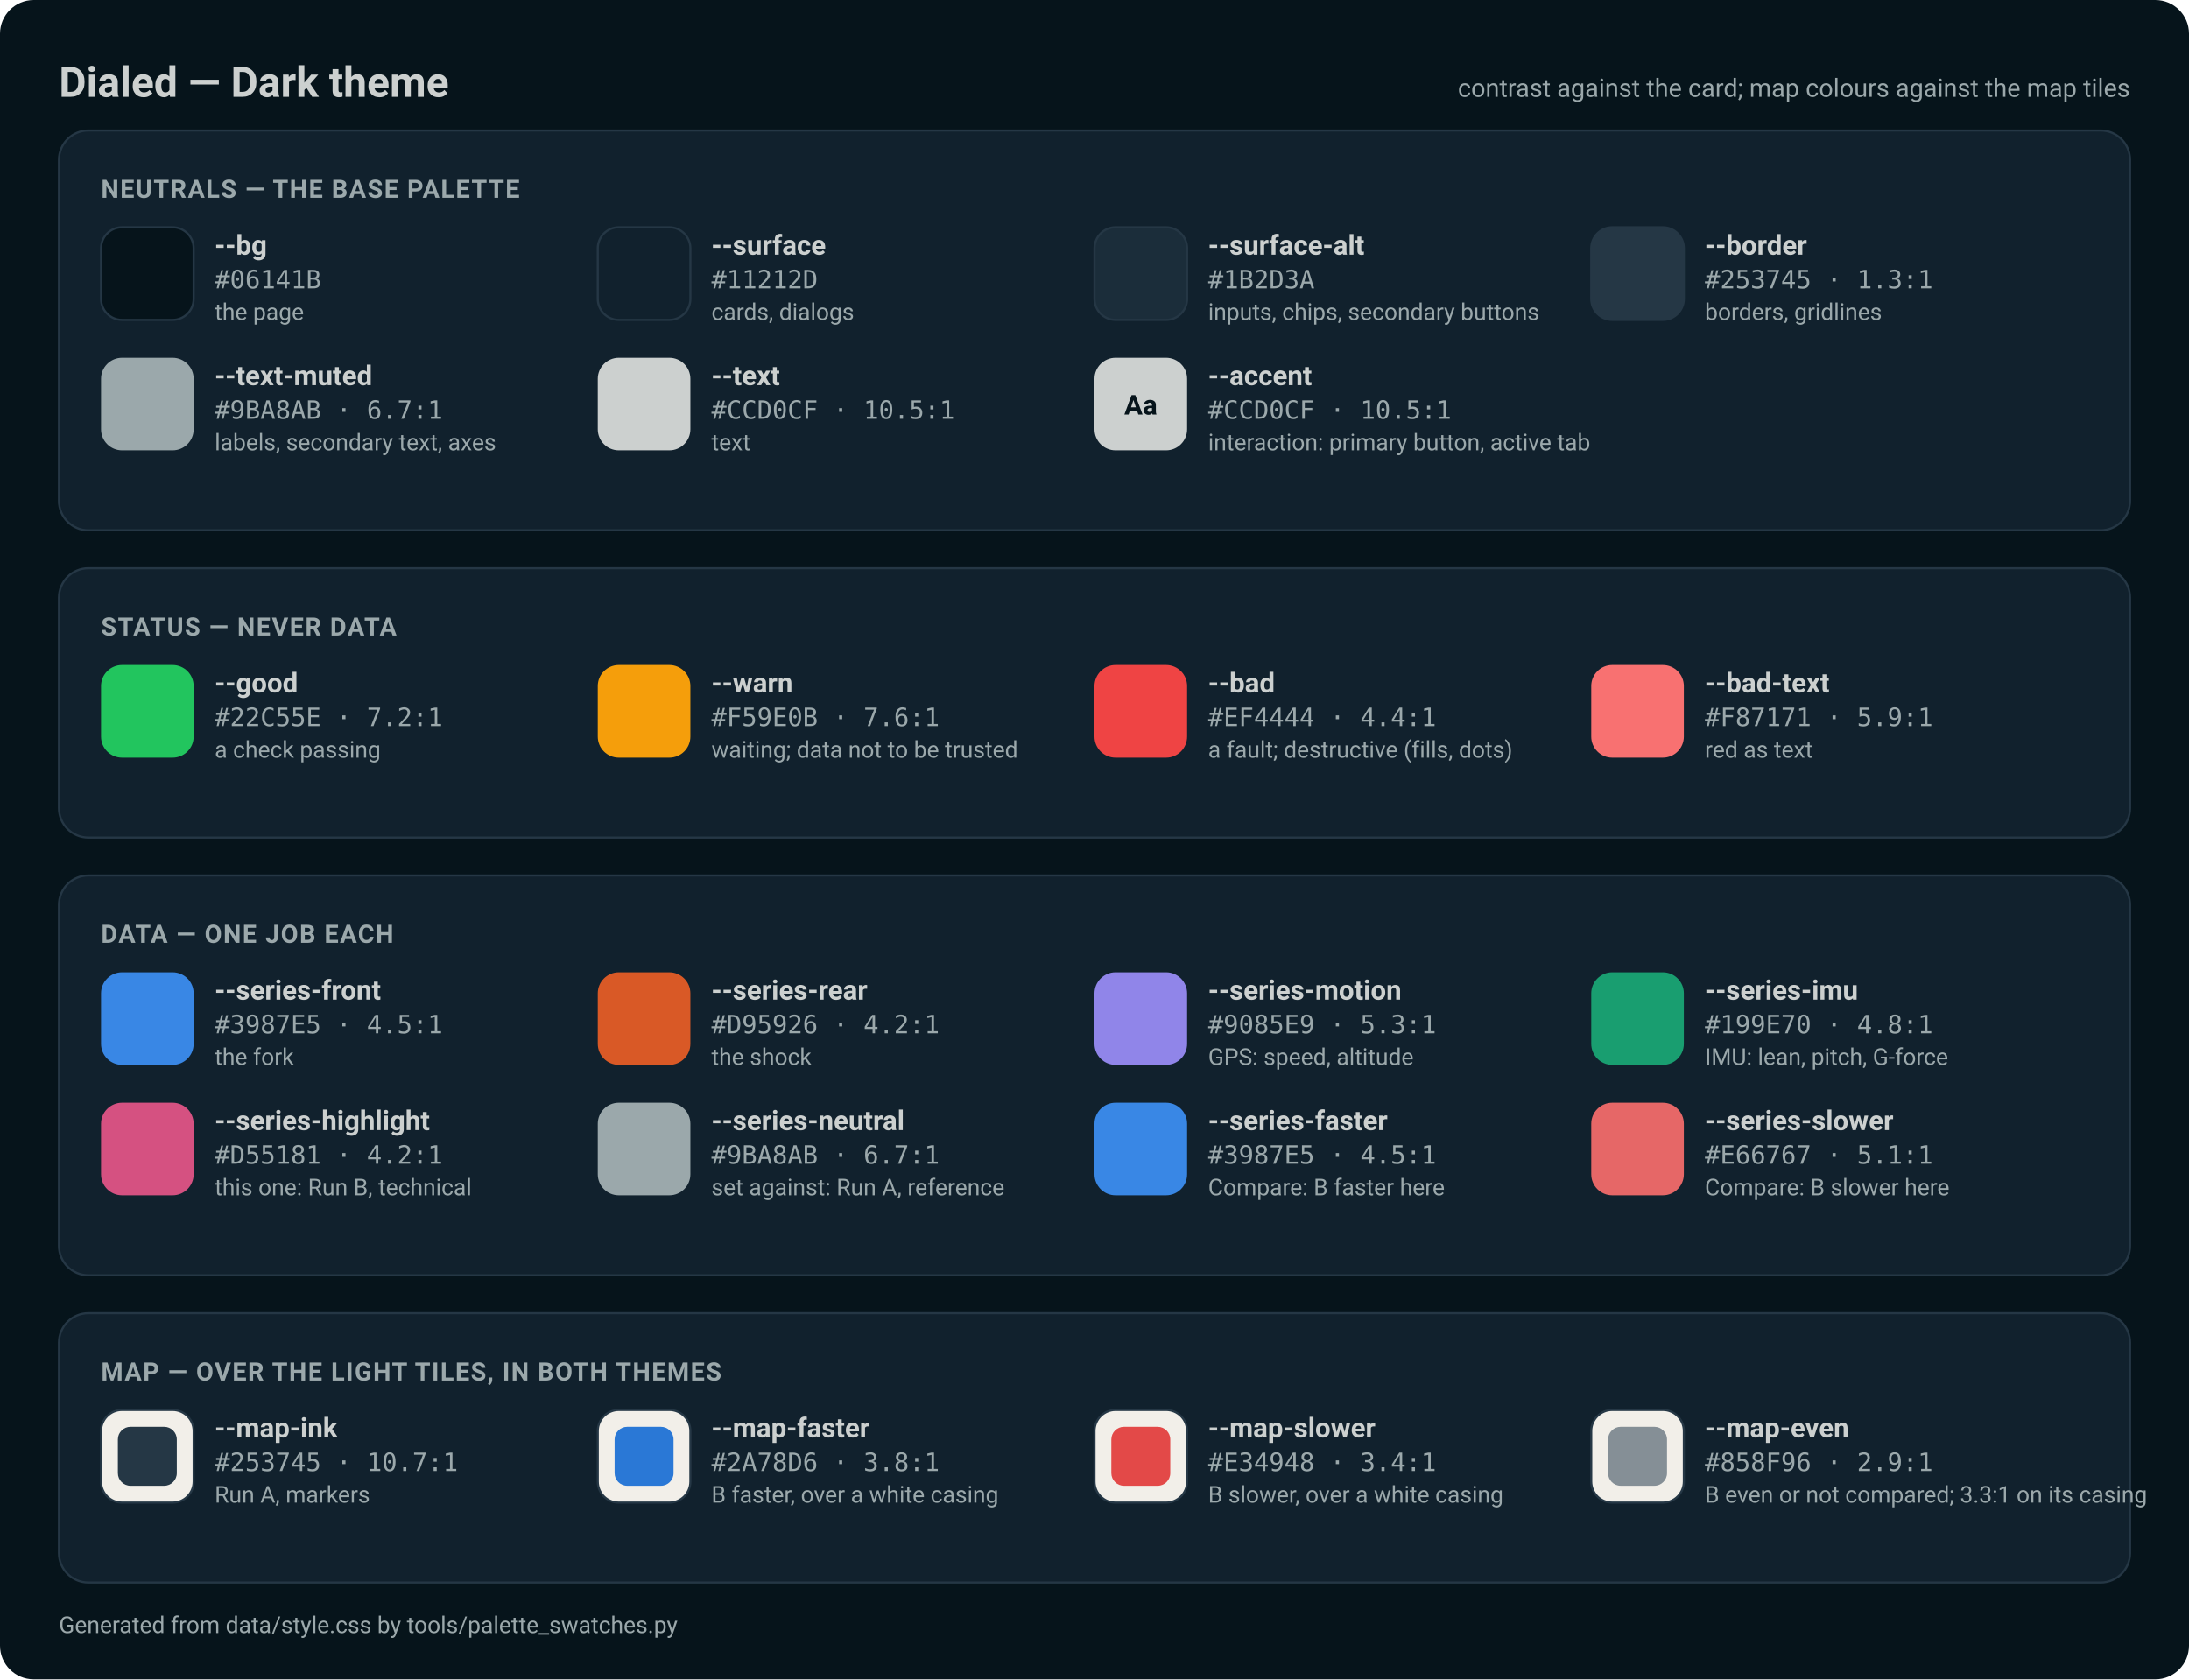
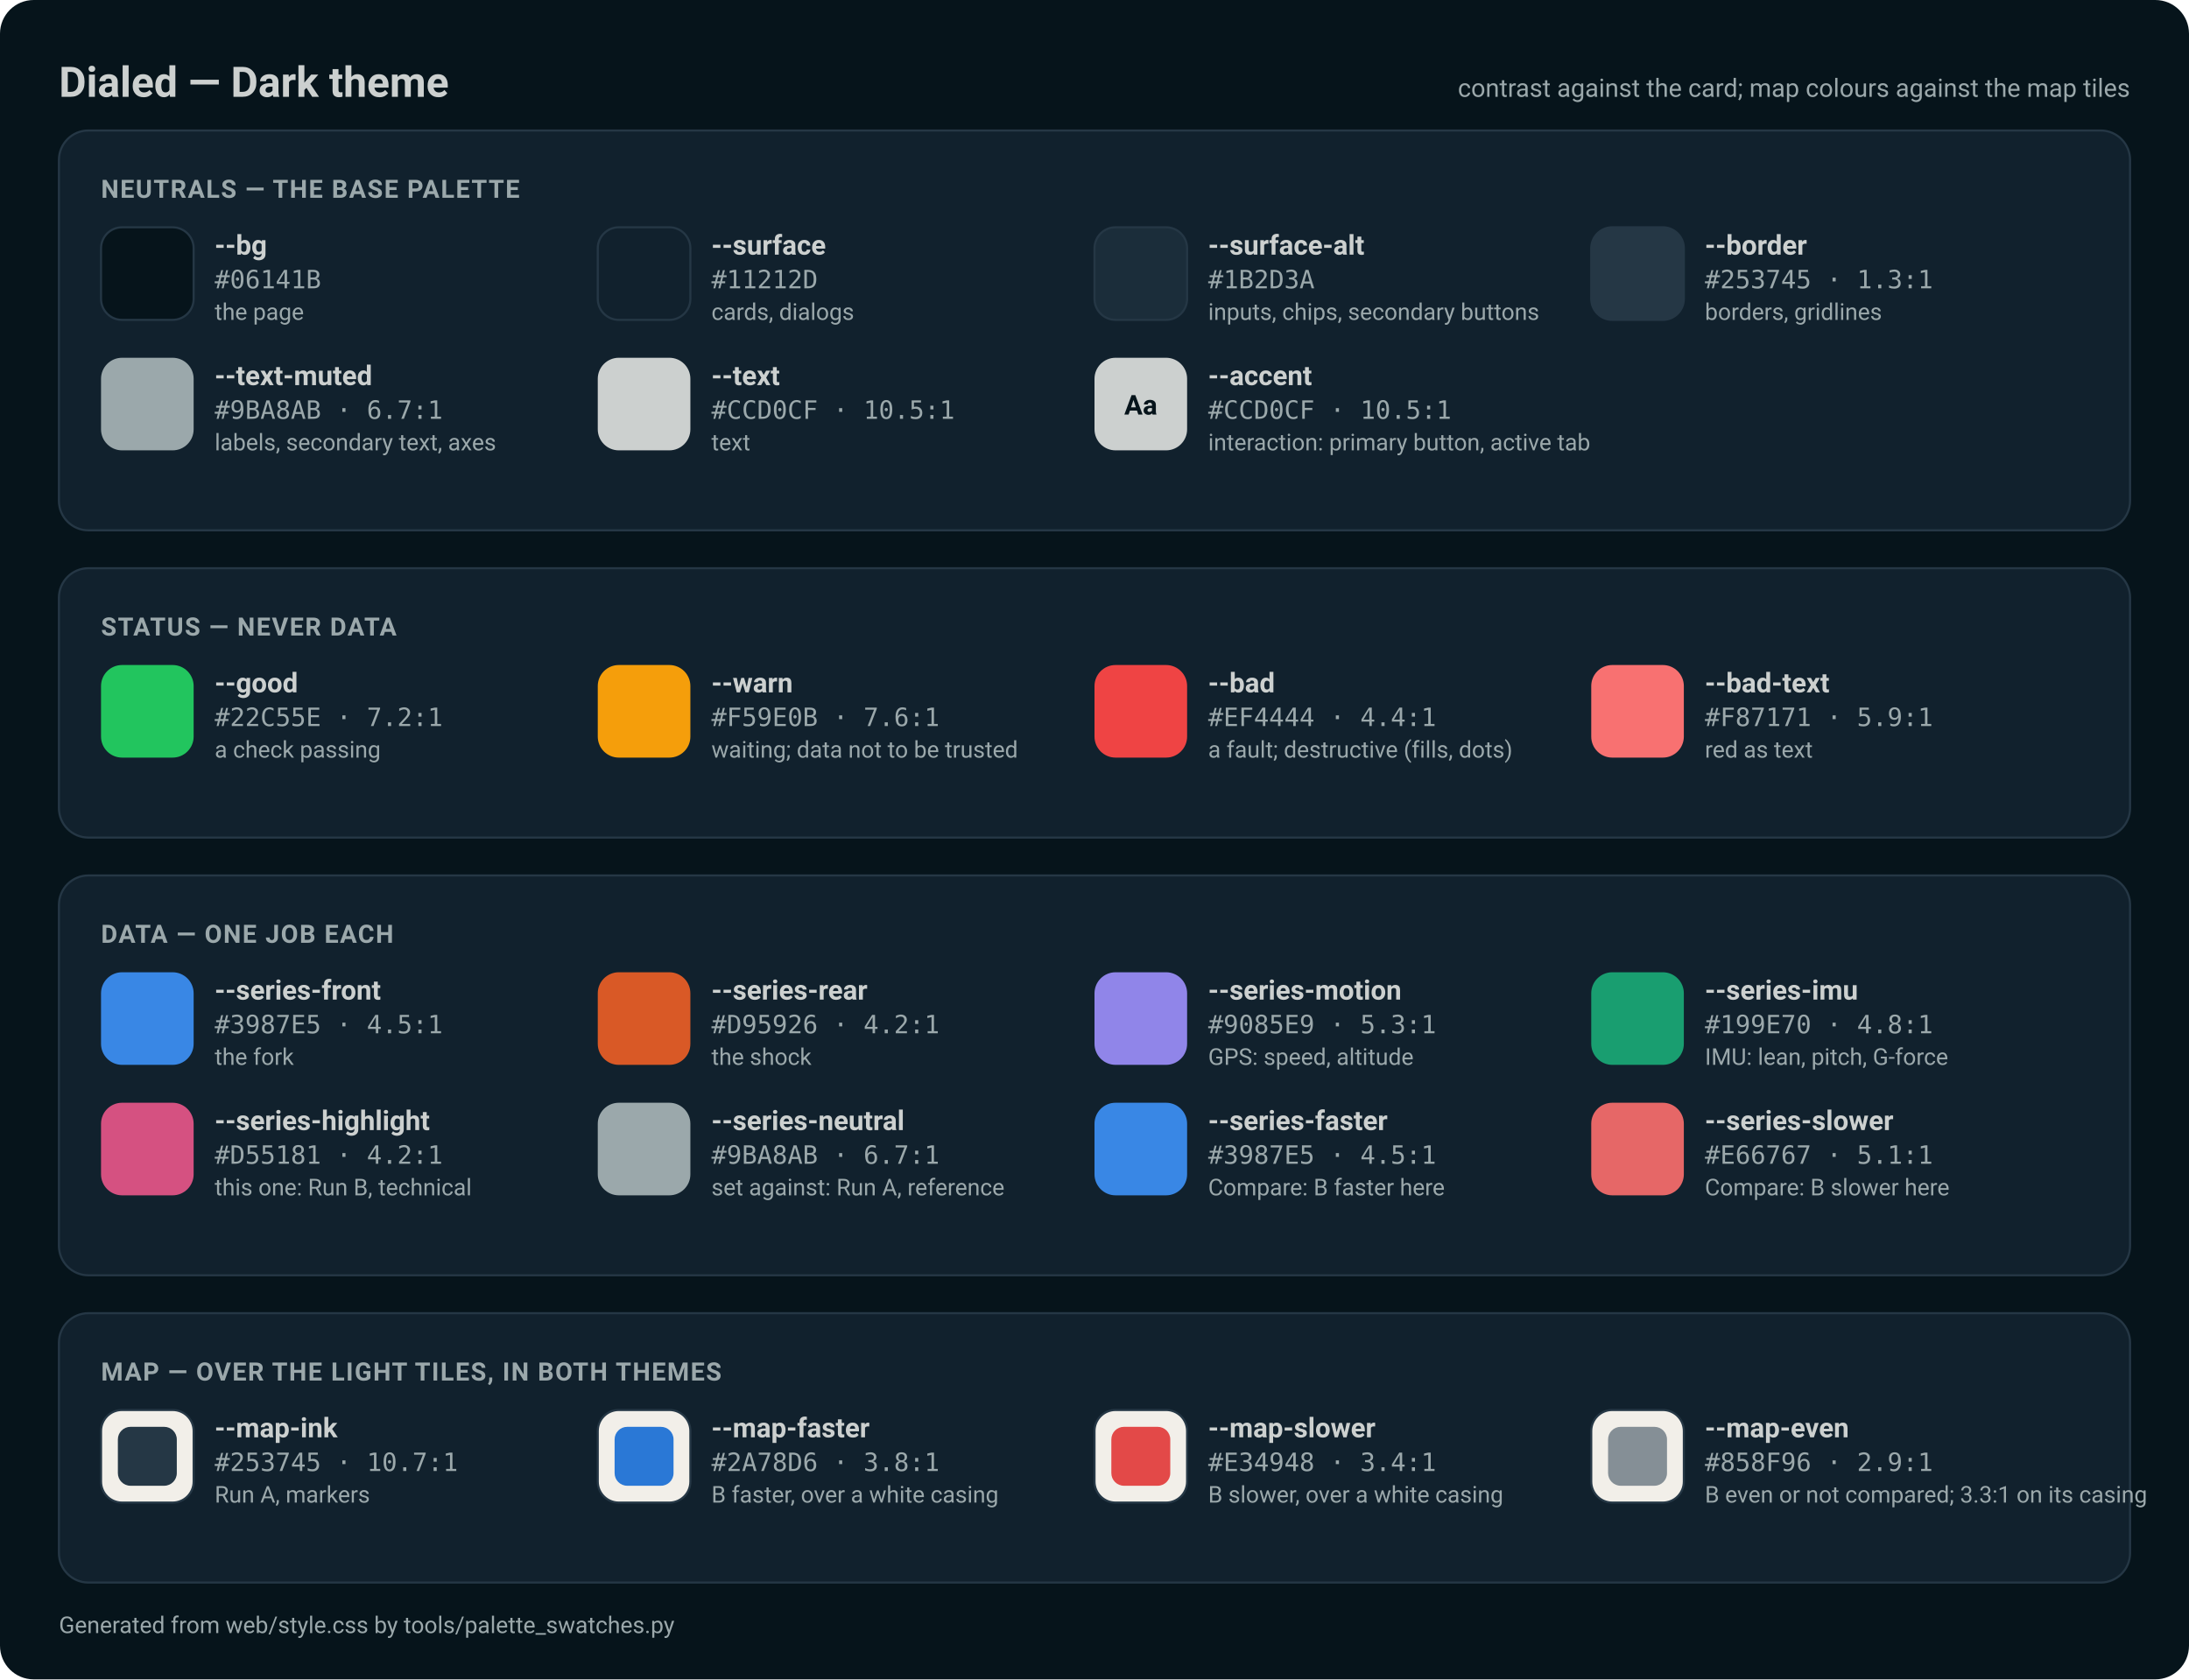
<svg xmlns="http://www.w3.org/2000/svg" width="1040" height="798" viewBox="0 0 1040 798" font-family="system-ui, -apple-system, Segoe UI, Roboto, sans-serif">
  <rect width="1040" height="798" rx="16" fill="#06141B" />
  <text x="28" y="46" font-size="20" font-weight="700" fill="#CCD0CF">Dialed — Dark theme</text>
  <text x="1012" y="46" font-size="12" text-anchor="end" fill="#9BA8AB">contrast against the card; map colours against the map tiles</text>
  <rect x="28" y="62" width="984" height="190" rx="14" fill="#11212D" stroke="#253745" />
  <text x="48" y="94" font-size="12" font-weight="700" letter-spacing="0.05em" fill="#9BA8AB">NEUTRALS — THE BASE PALETTE</text>
  <rect x="48" y="108" width="44" height="44" rx="10" fill="#06141B" stroke="#253745" />
  <text x="102" y="121" font-size="13" font-weight="600" fill="#CCD0CF">--bg</text>
  <text x="102" y="137" font-size="12" fill="#9BA8AB" font-family="ui-monospace, Consolas, monospace">#06141B</text>
  <text x="102" y="152" font-size="11" fill="#9BA8AB">the page</text>
  <rect x="284" y="108" width="44" height="44" rx="10" fill="#11212D" stroke="#253745" />
  <text x="338" y="121" font-size="13" font-weight="600" fill="#CCD0CF">--surface</text>
  <text x="338" y="137" font-size="12" fill="#9BA8AB" font-family="ui-monospace, Consolas, monospace">#11212D</text>
  <text x="338" y="152" font-size="11" fill="#9BA8AB">cards, dialogs</text>
  <rect x="520" y="108" width="44" height="44" rx="10" fill="#1B2D3A" stroke="#253745" />
  <text x="574" y="121" font-size="13" font-weight="600" fill="#CCD0CF">--surface-alt</text>
  <text x="574" y="137" font-size="12" fill="#9BA8AB" font-family="ui-monospace, Consolas, monospace">#1B2D3A</text>
  <text x="574" y="152" font-size="11" fill="#9BA8AB">inputs, chips, secondary buttons</text>
  <rect x="756" y="108" width="44" height="44" rx="10" fill="#253745" stroke="#253745" />
  <text x="810" y="121" font-size="13" font-weight="600" fill="#CCD0CF">--border</text>
  <text x="810" y="137" font-size="12" fill="#9BA8AB" font-family="ui-monospace, Consolas, monospace">#253745 · 1.3:1</text>
  <text x="810" y="152" font-size="11" fill="#9BA8AB">borders, gridlines</text>
  <rect x="48" y="170" width="44" height="44" rx="10" fill="#9BA8AB" stroke="none" />
  <text x="102" y="183" font-size="13" font-weight="600" fill="#CCD0CF">--text-muted</text>
  <text x="102" y="199" font-size="12" fill="#9BA8AB" font-family="ui-monospace, Consolas, monospace">#9BA8AB · 6.7:1</text>
  <text x="102" y="214" font-size="11" fill="#9BA8AB">labels, secondary text, axes</text>
  <rect x="284" y="170" width="44" height="44" rx="10" fill="#CCD0CF" stroke="none" />
  <text x="338" y="183" font-size="13" font-weight="600" fill="#CCD0CF">--text</text>
  <text x="338" y="199" font-size="12" fill="#9BA8AB" font-family="ui-monospace, Consolas, monospace">#CCD0CF · 10.5:1</text>
  <text x="338" y="214" font-size="11" fill="#9BA8AB">text</text>
  <rect x="520" y="170" width="44" height="44" rx="10" fill="#CCD0CF" stroke="none" />
  <text x="542" y="197" font-size="13" font-weight="700" text-anchor="middle" fill="#06141B">Aa</text>
  <text x="574" y="183" font-size="13" font-weight="600" fill="#CCD0CF">--accent</text>
  <text x="574" y="199" font-size="12" fill="#9BA8AB" font-family="ui-monospace, Consolas, monospace">#CCD0CF · 10.5:1</text>
  <text x="574" y="214" font-size="11" fill="#9BA8AB">interaction: primary button, active tab</text>
  <rect x="28" y="270" width="984" height="128" rx="14" fill="#11212D" stroke="#253745" />
  <text x="48" y="302" font-size="12" font-weight="700" letter-spacing="0.05em" fill="#9BA8AB">STATUS — NEVER DATA</text>
  <rect x="48" y="316" width="44" height="44" rx="10" fill="#22c55e" stroke="none" />
  <text x="102" y="329" font-size="13" font-weight="600" fill="#CCD0CF">--good</text>
  <text x="102" y="345" font-size="12" fill="#9BA8AB" font-family="ui-monospace, Consolas, monospace">#22C55E · 7.2:1</text>
  <text x="102" y="360" font-size="11" fill="#9BA8AB">a check passing</text>
  <rect x="284" y="316" width="44" height="44" rx="10" fill="#f59e0b" stroke="none" />
  <text x="338" y="329" font-size="13" font-weight="600" fill="#CCD0CF">--warn</text>
  <text x="338" y="345" font-size="12" fill="#9BA8AB" font-family="ui-monospace, Consolas, monospace">#F59E0B · 7.6:1</text>
  <text x="338" y="360" font-size="11" fill="#9BA8AB">waiting; data not to be trusted</text>
  <rect x="520" y="316" width="44" height="44" rx="10" fill="#ef4444" stroke="none" />
  <text x="574" y="329" font-size="13" font-weight="600" fill="#CCD0CF">--bad</text>
  <text x="574" y="345" font-size="12" fill="#9BA8AB" font-family="ui-monospace, Consolas, monospace">#EF4444 · 4.4:1</text>
  <text x="574" y="360" font-size="11" fill="#9BA8AB">a fault; destructive (fills, dots)</text>
  <rect x="756" y="316" width="44" height="44" rx="10" fill="#f87171" stroke="none" />
  <text x="810" y="329" font-size="13" font-weight="600" fill="#CCD0CF">--bad-text</text>
  <text x="810" y="345" font-size="12" fill="#9BA8AB" font-family="ui-monospace, Consolas, monospace">#F87171 · 5.9:1</text>
  <text x="810" y="360" font-size="11" fill="#9BA8AB">red as text</text>
  <rect x="28" y="416" width="984" height="190" rx="14" fill="#11212D" stroke="#253745" />
  <text x="48" y="448" font-size="12" font-weight="700" letter-spacing="0.05em" fill="#9BA8AB">DATA — ONE JOB EACH</text>
  <rect x="48" y="462" width="44" height="44" rx="10" fill="#3987e5" stroke="none" />
  <text x="102" y="475" font-size="13" font-weight="600" fill="#CCD0CF">--series-front</text>
  <text x="102" y="491" font-size="12" fill="#9BA8AB" font-family="ui-monospace, Consolas, monospace">#3987E5 · 4.5:1</text>
  <text x="102" y="506" font-size="11" fill="#9BA8AB">the fork</text>
  <rect x="284" y="462" width="44" height="44" rx="10" fill="#d95926" stroke="none" />
  <text x="338" y="475" font-size="13" font-weight="600" fill="#CCD0CF">--series-rear</text>
  <text x="338" y="491" font-size="12" fill="#9BA8AB" font-family="ui-monospace, Consolas, monospace">#D95926 · 4.2:1</text>
  <text x="338" y="506" font-size="11" fill="#9BA8AB">the shock</text>
  <rect x="520" y="462" width="44" height="44" rx="10" fill="#9085e9" stroke="none" />
  <text x="574" y="475" font-size="13" font-weight="600" fill="#CCD0CF">--series-motion</text>
  <text x="574" y="491" font-size="12" fill="#9BA8AB" font-family="ui-monospace, Consolas, monospace">#9085E9 · 5.3:1</text>
  <text x="574" y="506" font-size="11" fill="#9BA8AB">GPS: speed, altitude</text>
  <rect x="756" y="462" width="44" height="44" rx="10" fill="#199e70" stroke="none" />
  <text x="810" y="475" font-size="13" font-weight="600" fill="#CCD0CF">--series-imu</text>
  <text x="810" y="491" font-size="12" fill="#9BA8AB" font-family="ui-monospace, Consolas, monospace">#199E70 · 4.8:1</text>
  <text x="810" y="506" font-size="11" fill="#9BA8AB">IMU: lean, pitch, G-force</text>
  <rect x="48" y="524" width="44" height="44" rx="10" fill="#d55181" stroke="none" />
  <text x="102" y="537" font-size="13" font-weight="600" fill="#CCD0CF">--series-highlight</text>
  <text x="102" y="553" font-size="12" fill="#9BA8AB" font-family="ui-monospace, Consolas, monospace">#D55181 · 4.2:1</text>
  <text x="102" y="568" font-size="11" fill="#9BA8AB">this one: Run B, technical</text>
  <rect x="284" y="524" width="44" height="44" rx="10" fill="#9BA8AB" stroke="none" />
  <text x="338" y="537" font-size="13" font-weight="600" fill="#CCD0CF">--series-neutral</text>
  <text x="338" y="553" font-size="12" fill="#9BA8AB" font-family="ui-monospace, Consolas, monospace">#9BA8AB · 6.7:1</text>
  <text x="338" y="568" font-size="11" fill="#9BA8AB">set against: Run A, reference</text>
  <rect x="520" y="524" width="44" height="44" rx="10" fill="#3987e5" stroke="none" />
  <text x="574" y="537" font-size="13" font-weight="600" fill="#CCD0CF">--series-faster</text>
  <text x="574" y="553" font-size="12" fill="#9BA8AB" font-family="ui-monospace, Consolas, monospace">#3987E5 · 4.5:1</text>
  <text x="574" y="568" font-size="11" fill="#9BA8AB">Compare: B faster here</text>
  <rect x="756" y="524" width="44" height="44" rx="10" fill="#e66767" stroke="none" />
  <text x="810" y="537" font-size="13" font-weight="600" fill="#CCD0CF">--series-slower</text>
  <text x="810" y="553" font-size="12" fill="#9BA8AB" font-family="ui-monospace, Consolas, monospace">#E66767 · 5.1:1</text>
  <text x="810" y="568" font-size="11" fill="#9BA8AB">Compare: B slower here</text>
  <rect x="28" y="624" width="984" height="128" rx="14" fill="#11212D" stroke="#253745" />
  <text x="48" y="656" font-size="12" font-weight="700" letter-spacing="0.05em" fill="#9BA8AB">MAP — OVER THE LIGHT TILES, IN BOTH THEMES</text>
  <rect x="48" y="670" width="44" height="44" rx="10" fill="#F2EFE9" stroke="#253745" />
  <rect x="56" y="678" width="28" height="28" rx="6" fill="#253745" />
  <text x="102" y="683" font-size="13" font-weight="600" fill="#CCD0CF">--map-ink</text>
  <text x="102" y="699" font-size="12" fill="#9BA8AB" font-family="ui-monospace, Consolas, monospace">#253745 · 10.7:1</text>
  <text x="102" y="714" font-size="11" fill="#9BA8AB">Run A, markers</text>
  <rect x="284" y="670" width="44" height="44" rx="10" fill="#F2EFE9" stroke="#253745" />
  <rect x="292" y="678" width="28" height="28" rx="6" fill="#2a78d6" />
  <text x="338" y="683" font-size="13" font-weight="600" fill="#CCD0CF">--map-faster</text>
  <text x="338" y="699" font-size="12" fill="#9BA8AB" font-family="ui-monospace, Consolas, monospace">#2A78D6 · 3.8:1</text>
  <text x="338" y="714" font-size="11" fill="#9BA8AB">B faster, over a white casing</text>
  <rect x="520" y="670" width="44" height="44" rx="10" fill="#F2EFE9" stroke="#253745" />
  <rect x="528" y="678" width="28" height="28" rx="6" fill="#e34948" />
  <text x="574" y="683" font-size="13" font-weight="600" fill="#CCD0CF">--map-slower</text>
  <text x="574" y="699" font-size="12" fill="#9BA8AB" font-family="ui-monospace, Consolas, monospace">#E34948 · 3.4:1</text>
  <text x="574" y="714" font-size="11" fill="#9BA8AB">B slower, over a white casing</text>
  <rect x="756" y="670" width="44" height="44" rx="10" fill="#F2EFE9" stroke="#253745" />
  <rect x="764" y="678" width="28" height="28" rx="6" fill="#858f96" />
  <text x="810" y="683" font-size="13" font-weight="600" fill="#CCD0CF">--map-even</text>
  <text x="810" y="699" font-size="12" fill="#9BA8AB" font-family="ui-monospace, Consolas, monospace">#858F96 · 2.9:1</text>
  <text x="810" y="714" font-size="11" fill="#9BA8AB">B even or not compared; 3.3:1 on its casing</text>
-   <text x="28" y="776" font-size="11" fill="#9BA8AB">Generated from data/style.css by tools/palette_swatches.py</text>
+   <text x="28" y="776" font-size="11" fill="#9BA8AB">Generated from web/style.css by tools/palette_swatches.py</text>
</svg>
